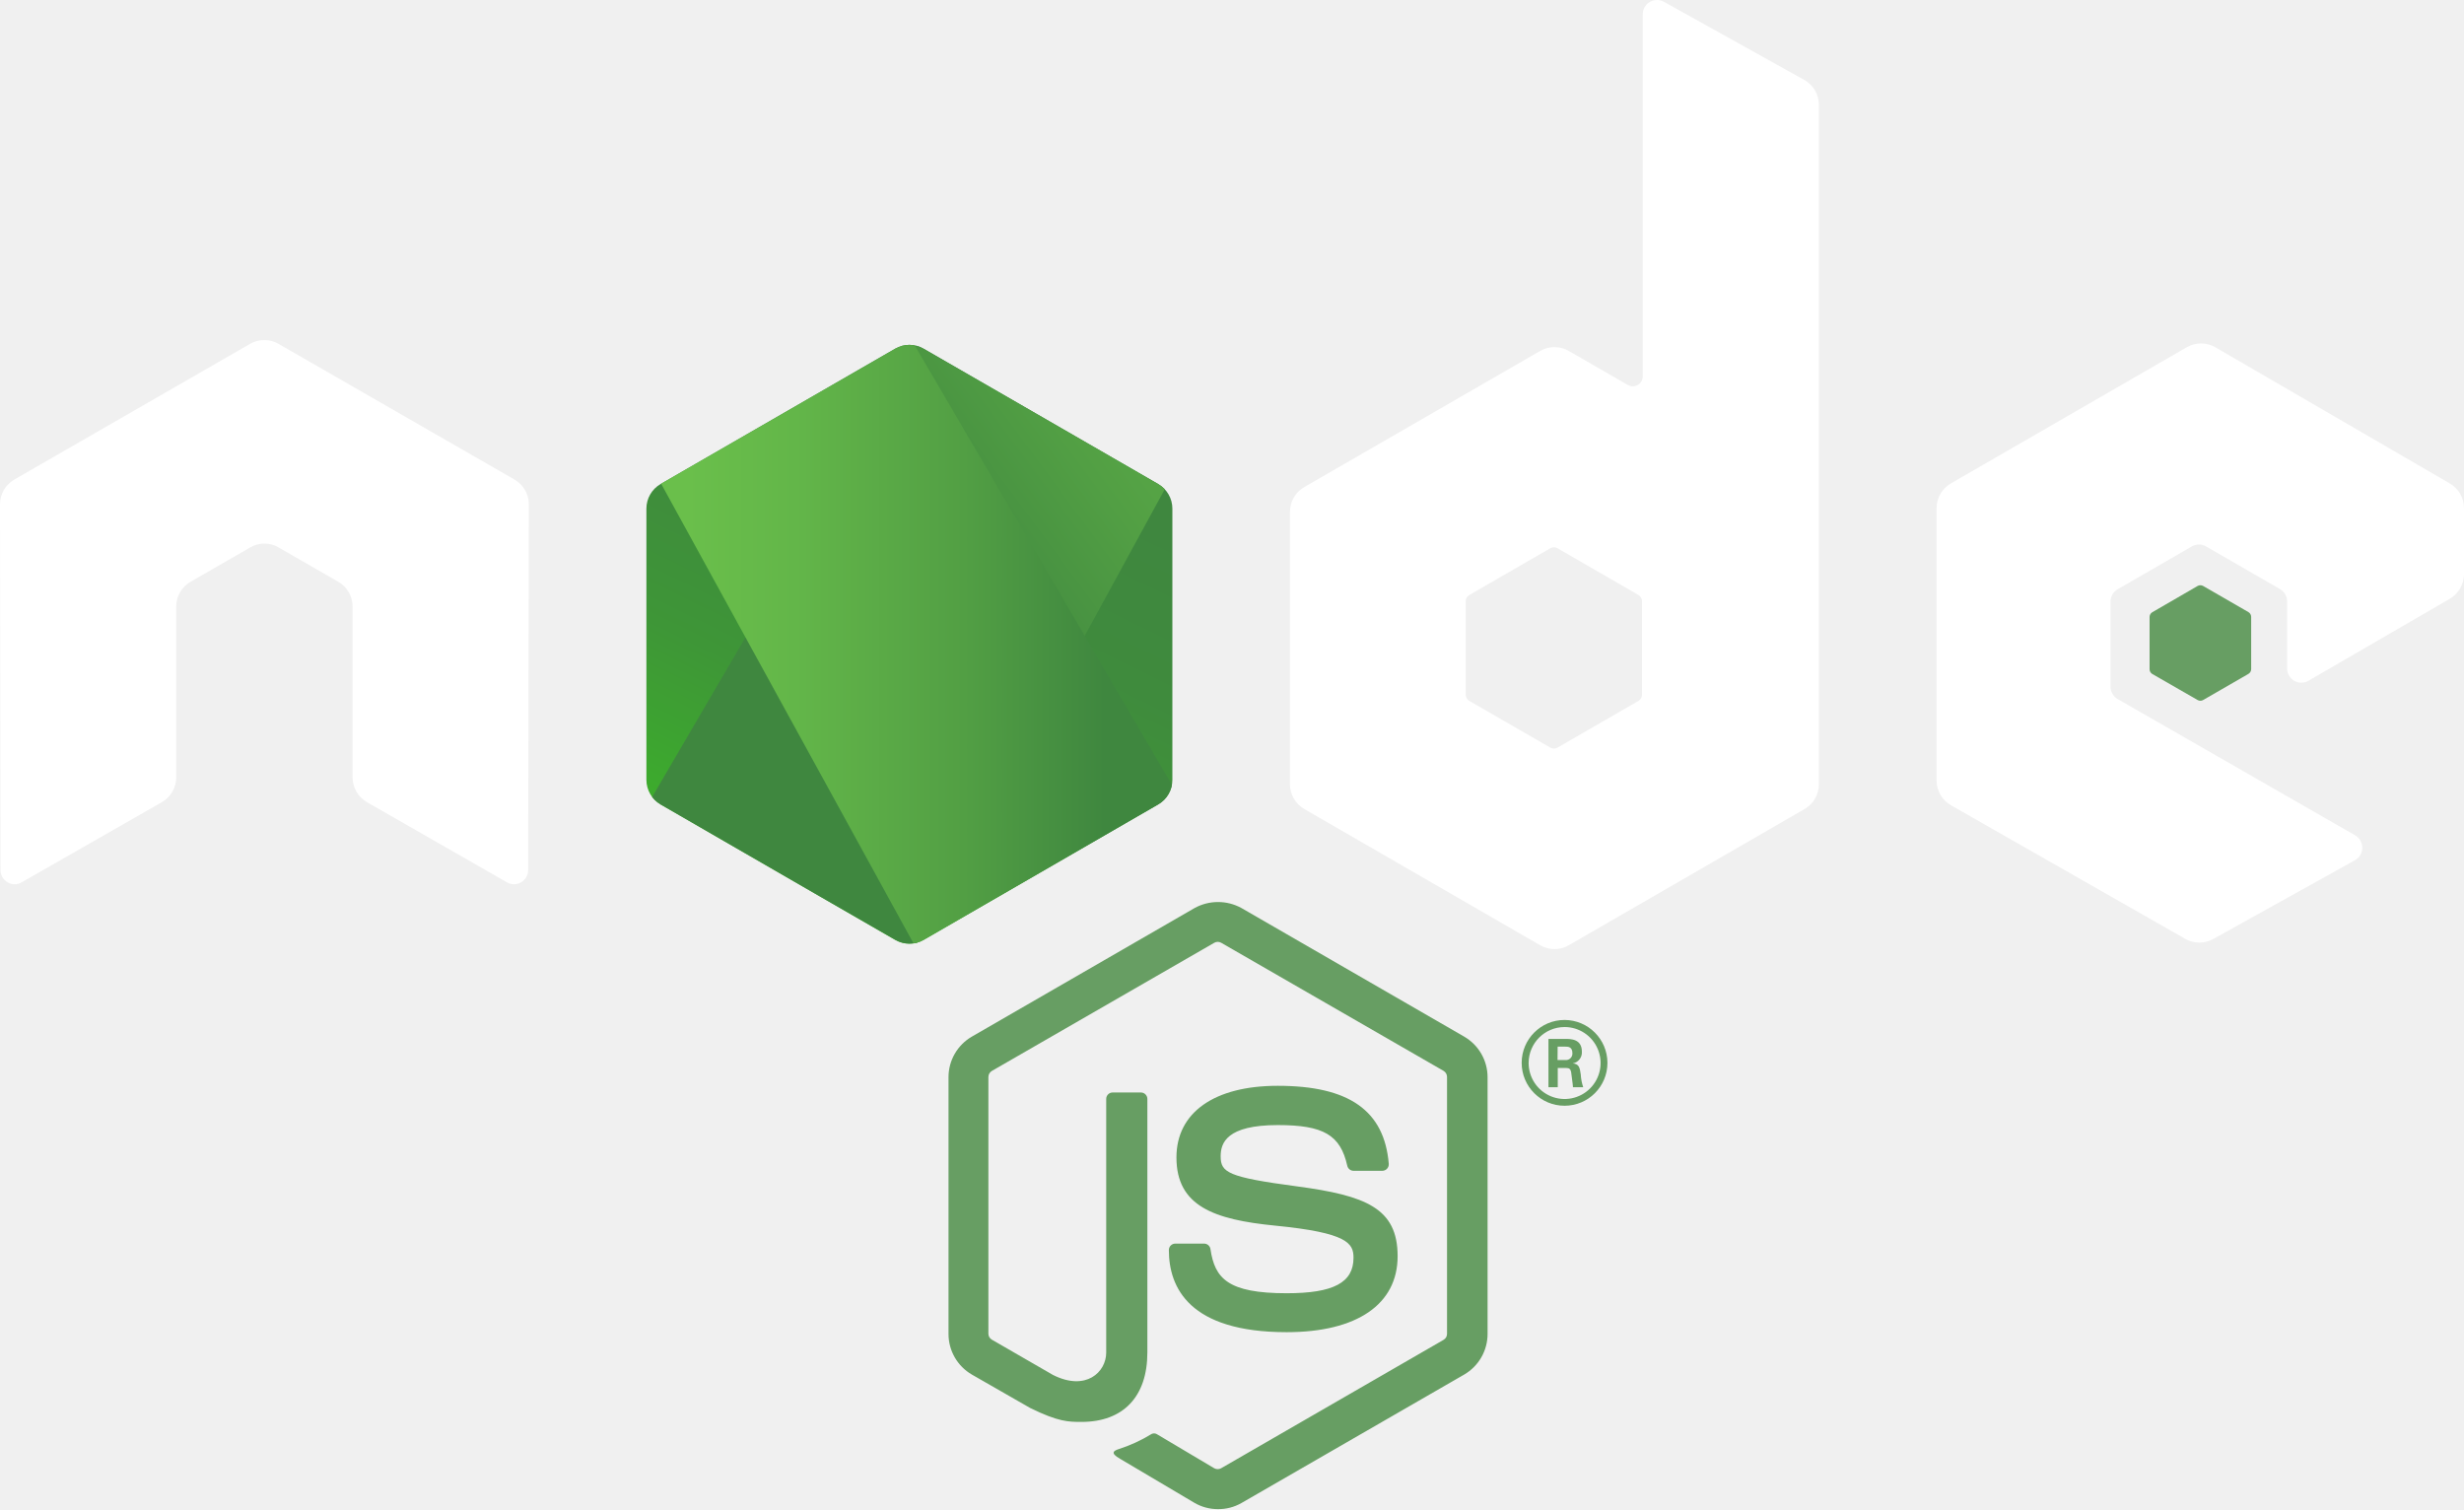
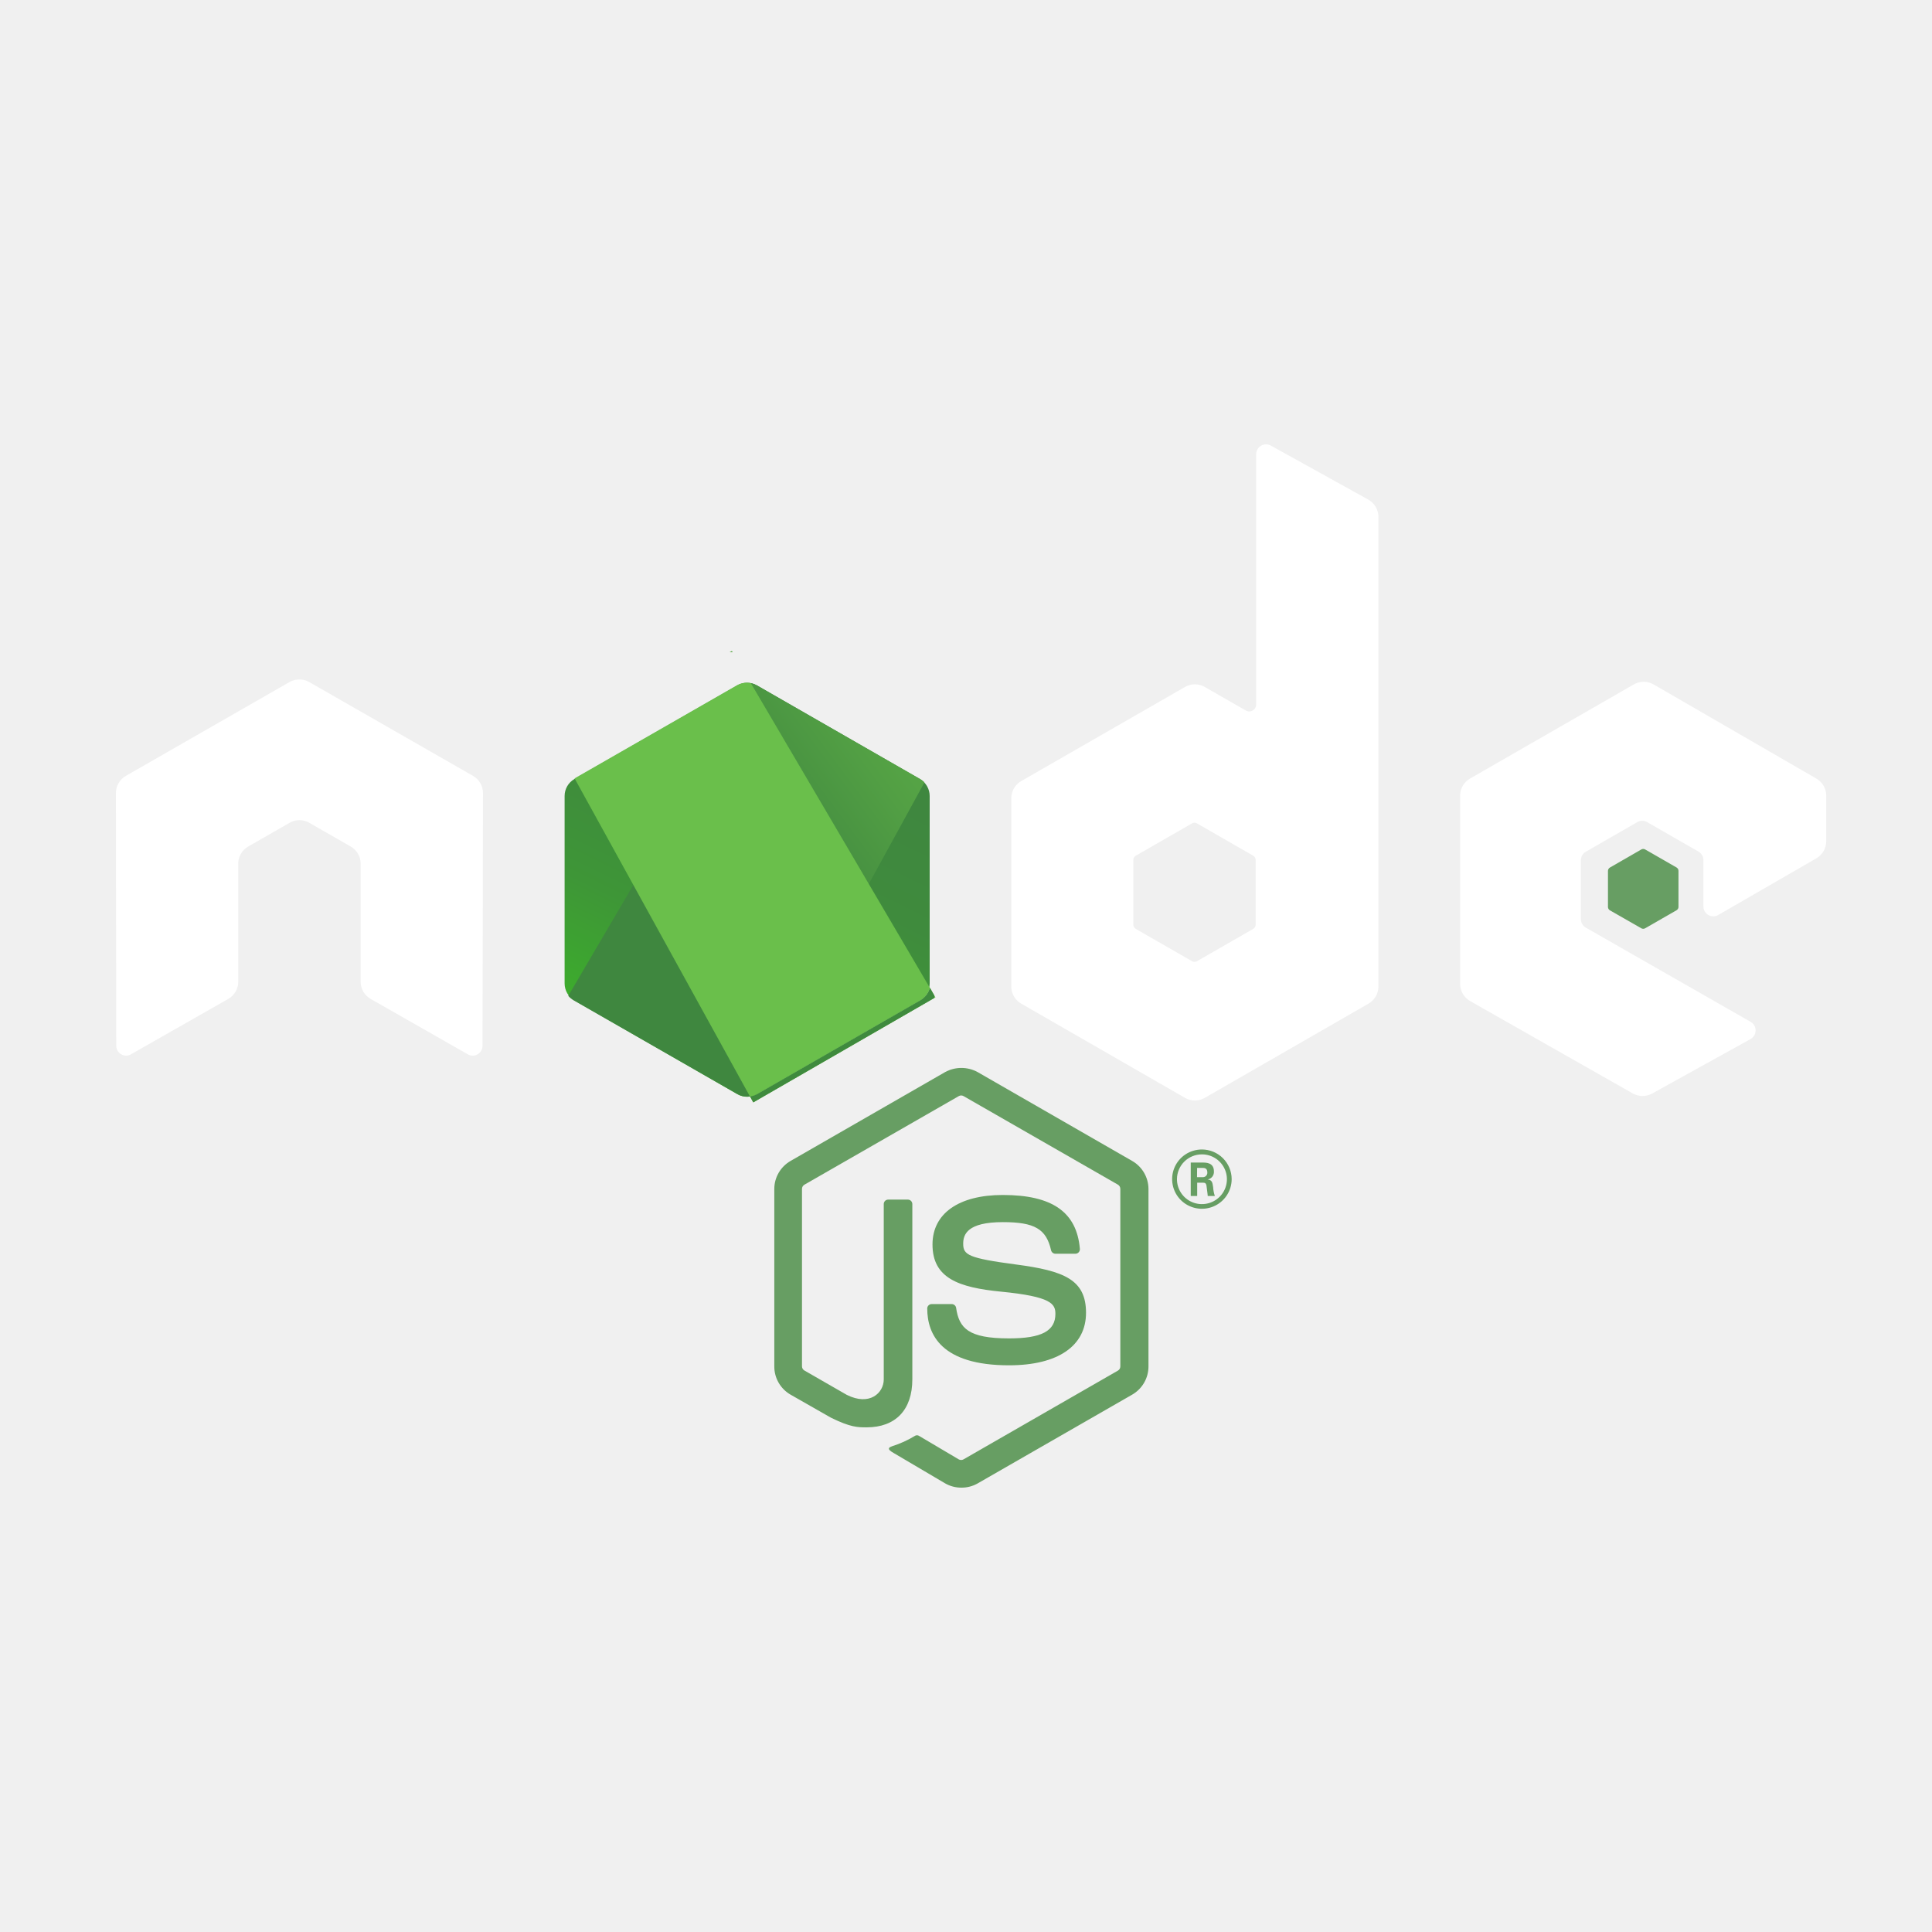
- <svg xmlns="http://www.w3.org/2000/svg" xmlns:xlink="http://www.w3.org/1999/xlink" viewBox="0 0 442.37 270.93">
+ <svg xmlns="http://www.w3.org/2000/svg" width="100" height="100" viewBox="0 0 100 100" fill="none">
+   <path d="M49.755 77C49.461 77.001 49.172 76.924 48.917 76.777L46.247 75.202C45.847 74.981 46.047 74.903 46.175 74.857C46.596 74.724 46.999 74.54 47.376 74.309C47.408 74.294 47.443 74.288 47.478 74.29C47.513 74.293 47.547 74.305 47.576 74.325L49.625 75.537C49.663 75.558 49.705 75.569 49.748 75.569C49.791 75.569 49.834 75.558 49.871 75.537L57.866 70.941C57.903 70.919 57.934 70.887 57.956 70.85C57.977 70.812 57.988 70.769 57.988 70.726V61.537C57.988 61.493 57.977 61.45 57.955 61.411C57.933 61.373 57.902 61.341 57.864 61.318L49.873 56.734C49.836 56.712 49.793 56.701 49.75 56.701C49.707 56.701 49.664 56.712 49.627 56.734L41.639 61.318C41.6 61.34 41.568 61.372 41.545 61.41C41.523 61.448 41.511 61.491 41.511 61.535V70.724C41.511 70.767 41.523 70.81 41.545 70.847C41.567 70.885 41.599 70.916 41.636 70.937L43.828 72.197C45.017 72.794 45.743 72.093 45.743 71.399V62.321C45.743 62.29 45.749 62.26 45.761 62.232C45.772 62.205 45.789 62.179 45.811 62.158C45.833 62.136 45.858 62.12 45.886 62.108C45.914 62.097 45.945 62.091 45.975 62.091H46.99C47.051 62.091 47.109 62.115 47.153 62.158C47.197 62.201 47.221 62.26 47.222 62.321V71.393C47.222 72.974 46.357 73.879 44.854 73.879C44.392 73.879 44.028 73.879 43.011 73.38L40.916 72.185C40.661 72.037 40.449 71.825 40.302 71.57C40.155 71.315 40.077 71.026 40.078 70.732V61.543C40.077 61.249 40.155 60.961 40.302 60.706C40.449 60.451 40.661 60.24 40.916 60.092L48.921 55.49C49.178 55.35 49.467 55.276 49.76 55.276C50.054 55.276 50.342 55.35 50.6 55.49L58.604 60.092C58.86 60.24 59.072 60.451 59.219 60.706C59.367 60.961 59.444 61.249 59.445 61.543V70.732C59.444 71.026 59.367 71.315 59.219 71.57C59.072 71.825 58.86 72.037 58.604 72.185L50.6 76.783C50.343 76.929 50.051 77.004 49.755 77V77Z" fill="#679E63" />
+   <path d="M52.226 70.668C48.728 70.668 47.994 69.073 47.994 67.728C47.994 67.698 48 67.668 48.011 67.64C48.023 67.612 48.04 67.586 48.062 67.565C48.083 67.544 48.109 67.527 48.137 67.516C48.165 67.504 48.195 67.498 48.226 67.499H49.258C49.315 67.498 49.369 67.518 49.411 67.555C49.454 67.591 49.481 67.642 49.489 67.698C49.645 68.744 50.111 69.275 52.226 69.275C53.909 69.275 54.627 68.894 54.627 68.005C54.627 67.493 54.427 67.11 51.806 66.855C49.619 66.64 48.266 66.159 48.266 64.415C48.266 62.809 49.625 61.852 51.906 61.852C54.465 61.852 55.734 62.737 55.894 64.642C55.897 64.674 55.892 64.706 55.882 64.736C55.872 64.766 55.855 64.794 55.834 64.818C55.812 64.841 55.786 64.86 55.757 64.873C55.728 64.886 55.696 64.893 55.664 64.894H54.627C54.575 64.893 54.524 64.875 54.484 64.842C54.443 64.809 54.415 64.763 54.403 64.712C54.155 63.61 53.549 63.257 51.908 63.257C50.069 63.257 49.855 63.895 49.855 64.373C49.855 64.953 50.107 65.121 52.59 65.45C55.074 65.778 56.212 66.231 56.212 67.949C56.212 69.667 54.758 70.668 52.226 70.668Z" fill="#679E63" />
+   <path d="M63.751 61.031C63.751 61.335 63.66 61.632 63.491 61.884C63.322 62.136 63.081 62.333 62.8 62.449C62.518 62.565 62.208 62.596 61.909 62.536C61.61 62.477 61.336 62.331 61.12 62.117C60.905 61.902 60.758 61.628 60.699 61.331C60.639 61.033 60.67 60.724 60.786 60.444C60.903 60.164 61.1 59.924 61.354 59.755C61.607 59.587 61.905 59.497 62.21 59.497C62.618 59.498 63.01 59.66 63.298 59.947C63.587 60.235 63.75 60.625 63.751 61.031V61.031ZM60.919 61.031C60.918 61.286 60.993 61.536 61.135 61.749C61.276 61.962 61.478 62.127 61.714 62.226C61.951 62.324 62.211 62.35 62.462 62.3C62.714 62.251 62.945 62.128 63.126 61.948C63.307 61.767 63.43 61.537 63.48 61.287C63.53 61.037 63.504 60.777 63.405 60.542C63.306 60.306 63.14 60.105 62.926 59.964C62.713 59.823 62.462 59.748 62.206 59.75C61.866 59.751 61.54 59.886 61.299 60.125C61.058 60.364 60.922 60.689 60.919 61.027V61.031ZM61.632 60.174H62.232C62.432 60.174 62.832 60.174 62.832 60.631C62.839 60.728 62.81 60.825 62.75 60.903C62.69 60.981 62.603 61.033 62.506 61.051C62.742 61.069 62.758 61.223 62.792 61.45C62.801 61.605 62.83 61.758 62.88 61.904H62.512C62.512 61.823 62.446 61.384 62.446 61.36C62.424 61.263 62.39 61.215 62.268 61.215H61.966V61.904H61.632V60.174ZM61.958 60.93H62.232C62.266 60.934 62.3 60.931 62.332 60.92C62.365 60.91 62.394 60.892 62.419 60.869C62.444 60.846 62.463 60.817 62.476 60.786C62.489 60.754 62.494 60.72 62.492 60.687C62.492 60.451 62.328 60.451 62.24 60.451H61.962L61.958 60.93Z" fill="#679E63" />
+   <path fill-rule="evenodd" clip-rule="evenodd" d="M24.999 41.048C24.999 40.868 24.952 40.691 24.862 40.536C24.772 40.38 24.643 40.251 24.486 40.161L16.006 35.303C15.864 35.221 15.704 35.175 15.539 35.17H15.451C15.287 35.176 15.127 35.221 14.985 35.303L6.512 40.161C6.356 40.251 6.227 40.38 6.137 40.536C6.047 40.692 6 40.868 6 41.048L6.018 54.131C6.017 54.22 6.041 54.308 6.086 54.385C6.131 54.462 6.196 54.526 6.274 54.569C6.351 54.616 6.439 54.641 6.528 54.641C6.618 54.641 6.706 54.616 6.782 54.569L11.819 51.701C11.975 51.611 12.104 51.482 12.194 51.327C12.284 51.171 12.331 50.995 12.332 50.816V44.701C12.331 44.522 12.378 44.346 12.468 44.191C12.558 44.036 12.688 43.907 12.844 43.818L14.989 42.588C15.144 42.497 15.321 42.45 15.501 42.451C15.68 42.45 15.856 42.497 16.01 42.588L18.155 43.818C18.311 43.908 18.44 44.036 18.53 44.191C18.62 44.346 18.667 44.522 18.667 44.701V50.812C18.667 50.992 18.714 51.169 18.804 51.325C18.894 51.481 19.023 51.61 19.18 51.701L24.21 54.569C24.287 54.616 24.375 54.641 24.465 54.641C24.556 54.641 24.644 54.616 24.721 54.569C24.798 54.525 24.862 54.461 24.907 54.384C24.952 54.307 24.975 54.219 24.975 54.131L24.999 41.048Z" fill="white" />
+   <path fill-rule="evenodd" clip-rule="evenodd" d="M65.78 23.064C65.702 23.021 65.614 22.999 65.525 23C65.436 23.001 65.348 23.026 65.272 23.071C65.195 23.116 65.131 23.18 65.087 23.257C65.043 23.334 65.019 23.422 65.019 23.51V36.466C65.02 36.528 65.003 36.59 64.972 36.645C64.94 36.699 64.895 36.744 64.84 36.775C64.785 36.807 64.724 36.823 64.66 36.823C64.597 36.823 64.536 36.806 64.481 36.775L62.36 35.557C62.204 35.467 62.028 35.42 61.848 35.42C61.668 35.42 61.491 35.467 61.335 35.557L52.856 40.43C52.701 40.52 52.572 40.648 52.482 40.803C52.392 40.958 52.345 41.134 52.344 41.313V51.063C52.345 51.242 52.392 51.418 52.482 51.573C52.572 51.728 52.701 51.857 52.856 51.946L61.335 56.824C61.491 56.914 61.668 56.961 61.848 56.961C62.028 56.961 62.204 56.914 62.36 56.824L70.837 51.946C70.992 51.857 71.121 51.728 71.21 51.573C71.3 51.418 71.347 51.242 71.347 51.063V26.759C71.348 26.579 71.302 26.402 71.212 26.245C71.123 26.089 70.993 25.959 70.837 25.868L65.78 23.064ZM64.993 47.86C64.994 47.905 64.982 47.949 64.959 47.987C64.937 48.026 64.904 48.058 64.865 48.08L61.956 49.752C61.917 49.775 61.873 49.786 61.828 49.786C61.783 49.786 61.739 49.775 61.7 49.752L58.788 48.08C58.749 48.058 58.717 48.026 58.694 47.987C58.672 47.949 58.66 47.905 58.66 47.86V44.512C58.66 44.467 58.671 44.423 58.694 44.384C58.716 44.345 58.749 44.313 58.788 44.291L61.7 42.617C61.739 42.594 61.783 42.582 61.828 42.582C61.873 42.582 61.917 42.594 61.956 42.617L64.865 44.291C64.904 44.313 64.937 44.345 64.96 44.384C64.982 44.423 64.994 44.467 64.993 44.512V47.86Z" fill="white" />
+   <path fill-rule="evenodd" clip-rule="evenodd" d="M94.016 44.425C94.171 44.335 94.299 44.206 94.388 44.051C94.478 43.896 94.525 43.72 94.525 43.542V41.18C94.525 41.001 94.478 40.826 94.388 40.671C94.298 40.517 94.169 40.388 94.014 40.299L85.589 35.426C85.434 35.336 85.257 35.289 85.077 35.289C84.897 35.289 84.721 35.336 84.565 35.426L76.088 40.299C75.932 40.389 75.803 40.517 75.713 40.672C75.623 40.827 75.576 41.003 75.576 41.182V50.928C75.576 51.109 75.624 51.286 75.715 51.441C75.806 51.597 75.937 51.726 76.094 51.815L84.517 56.599C84.669 56.684 84.842 56.729 85.017 56.729C85.192 56.729 85.365 56.684 85.517 56.599L90.612 53.779C90.691 53.734 90.756 53.669 90.802 53.591C90.847 53.513 90.871 53.424 90.871 53.334C90.871 53.244 90.847 53.155 90.802 53.077C90.756 52.999 90.691 52.934 90.612 52.89L82.081 48.014C82.004 47.969 81.939 47.905 81.894 47.827C81.849 47.75 81.825 47.662 81.825 47.572V44.526C81.825 44.437 81.849 44.349 81.894 44.272C81.939 44.195 82.004 44.13 82.081 44.086L84.745 42.553C84.823 42.508 84.911 42.485 85.001 42.485C85.091 42.485 85.179 42.508 85.257 42.553L87.913 44.078C87.99 44.123 88.055 44.187 88.1 44.264C88.145 44.341 88.169 44.429 88.169 44.519V46.918C88.168 47.008 88.192 47.096 88.237 47.174C88.282 47.252 88.347 47.316 88.425 47.361C88.503 47.406 88.591 47.429 88.681 47.428C88.771 47.428 88.86 47.404 88.937 47.359L94.016 44.425Z" fill="white" />
+   <path fill-rule="evenodd" clip-rule="evenodd" d="M84.953 43.968C84.983 43.95 85.018 43.941 85.053 43.941C85.088 43.941 85.123 43.95 85.153 43.968L86.78 44.902C86.81 44.92 86.834 44.945 86.851 44.974C86.869 45.004 86.878 45.038 86.878 45.072V46.943C86.878 46.978 86.869 47.011 86.851 47.041C86.834 47.071 86.81 47.095 86.78 47.113L85.153 48.048C85.123 48.065 85.088 48.074 85.053 48.074C85.018 48.074 84.983 48.065 84.953 48.048L83.326 47.117C83.296 47.099 83.272 47.075 83.255 47.045C83.238 47.015 83.228 46.982 83.228 46.947V45.076C83.228 45.042 83.238 45.008 83.255 44.978C83.272 44.949 83.296 44.924 83.326 44.906L84.953 43.968Z" fill="#679E63" />
+   <path fill-rule="evenodd" clip-rule="evenodd" d="M39.181 35.475C39.027 35.386 38.852 35.339 38.673 35.339C38.495 35.339 38.319 35.386 38.165 35.475L29.732 40.321C29.577 40.41 29.449 40.538 29.36 40.692C29.271 40.847 29.224 41.022 29.224 41.2V50.904C29.224 51.082 29.271 51.257 29.36 51.411C29.449 51.566 29.577 51.694 29.732 51.783L38.163 56.632C38.318 56.722 38.494 56.769 38.673 56.769C38.852 56.769 39.028 56.722 39.183 56.632L47.612 51.783C47.767 51.694 47.895 51.566 47.984 51.411C48.073 51.257 48.12 51.082 48.12 50.904V41.2C48.12 41.022 48.073 40.847 47.984 40.692C47.895 40.538 47.767 40.41 47.612 40.321L39.181 35.475Z" fill="url(#paint0_linear)" />
+   <path d="M47.623 40.321L39.172 35.475C39.089 35.428 39 35.393 38.908 35.37L29.413 51.546C29.494 51.638 29.59 51.717 29.697 51.779L38.166 56.628C38.284 56.696 38.414 56.739 38.549 56.755C38.684 56.772 38.821 56.762 38.952 56.726L47.851 40.496C47.784 40.427 47.707 40.368 47.623 40.321Z" fill="url(#paint1_linear)" />
+   <path d="M37.882 33.693L37.766 33.759H37.92L37.882 33.693Z" fill="url(#paint2_linear)" />
+   <path d="M47.633 51.779C47.878 51.638 48.057 51.406 48.131 51.133L38.862 35.358C38.617 35.308 38.363 35.348 38.145 35.471L29.741 40.289L38.818 56.754C38.949 56.736 39.075 56.693 39.19 56.628L47.633 51.779Z" fill="url(#paint3_linear)" />
+   <path d="M48.418 51.621L48.362 51.528V51.653L48.418 51.621Z" fill="url(#paint4_linear)" />
+   <path d="M47.634 51.779L39.193 56.629C39.078 56.693 38.952 56.736 38.821 56.754L38.989 57.059L48.362 51.654V51.528L48.132 51.129C48.059 51.403 47.88 51.637 47.634 51.779Z" fill="url(#paint5_linear)" />
+   <path d="M47.634 51.779L39.193 56.629C39.078 56.693 38.952 56.736 38.821 56.754L38.989 57.059L48.362 51.654V51.528L48.132 51.129C48.059 51.403 47.88 51.637 47.634 51.779Z" fill="url(#paint6_linear)" />
  <defs>
-     <style>.cls-1,.cls-5{fill:url(#linear-gradient);}.cls-1{clip-rule:evenodd;}.cls-2,.cls-4{fill:#679e63;}.cls-3{fill:#fff;}.cls-3,.cls-4,.cls-5{fill-rule:evenodd;}.cls-6{clip-path:url(#clip-path);}.cls-7{fill:none;}.cls-8{fill:url(#linear-gradient-3);}.cls-9{fill:url(#linear-gradient-4);}.cls-10{fill:url(#linear-gradient-5);}.cls-11{fill:url(#linear-gradient-6);}.cls-12{fill:url(#linear-gradient-7);}.cls-13{fill:url(#linear-gradient-8);}</style>
-     <linearGradient id="linear-gradient" x1="180.4" y1="80.7" x2="142.33" y2="158.35" gradientUnits="userSpaceOnUse">
-       <stop offset="0" stop-color="#3f873f" />
-       <stop offset="0.33" stop-color="#3f8b3d" />
-       <stop offset="0.64" stop-color="#3e9637" />
-       <stop offset="0.93" stop-color="#3da92e" />
-       <stop offset="1" stop-color="#3dae2b" />
+     <linearGradient id="paint0_linear" x1="42.101" y1="39.085" x2="34.532" y2="54.586" gradientUnits="userSpaceOnUse">
+       <stop stop-color="#3F873F" />
+       <stop offset="0.33" stop-color="#3F8B3D" />
+       <stop offset="0.64" stop-color="#3E9637" />
+       <stop offset="0.93" stop-color="#3DA92E" />
+       <stop offset="1" stop-color="#3DAE2B" />
    </linearGradient>
-     <clipPath id="clip-path">
-       <path class="cls-1" d="M165.81,62.59a5.07,5.07,0,0,0-5.08,0L118.59,86.9a5.1,5.1,0,0,0-2.54,4.41V140a5.1,5.1,0,0,0,2.54,4.41l42.13,24.33a5.1,5.1,0,0,0,5.1,0l42.12-24.33a5.1,5.1,0,0,0,2.54-4.41V91.31a5.1,5.1,0,0,0-2.54-4.41Z" />
-     </clipPath>
-     <linearGradient id="linear-gradient-3" x1="156.85" y1="121.34" x2="263.66" y2="42.42" gradientUnits="userSpaceOnUse">
-       <stop offset="0.14" stop-color="#3f873f" />
-       <stop offset="0.4" stop-color="#529f44" />
-       <stop offset="0.71" stop-color="#63b649" />
-       <stop offset="0.91" stop-color="#6abf4b" />
+     <linearGradient id="paint1_linear" x1="37.387" y1="47.185" x2="58.701" y2="31.373" gradientUnits="userSpaceOnUse">
+       <stop offset="0.14" stop-color="#3F873F" />
+       <stop offset="0.4" stop-color="#529F44" />
+       <stop offset="0.71" stop-color="#63B649" />
+       <stop offset="0.91" stop-color="#6ABF4B" />
    </linearGradient>
-     <linearGradient id="linear-gradient-4" x1="114.56" y1="53.82" x2="211.97" y2="53.82" gradientUnits="userSpaceOnUse">
-       <stop offset="0.09" stop-color="#6abf4b" />
-       <stop offset="0.29" stop-color="#63b649" />
-       <stop offset="0.6" stop-color="#529f44" />
-       <stop offset="0.86" stop-color="#3f873f" />
+     <linearGradient id="paint2_linear" x1="28.925" y1="33.727" x2="48.418" y2="33.727" gradientUnits="userSpaceOnUse">
+       <stop offset="0.09" stop-color="#6ABF4B" />
+       <stop offset="0.29" stop-color="#63B649" />
+       <stop offset="0.6" stop-color="#529F44" />
+       <stop offset="0.86" stop-color="#3F873F" />
    </linearGradient>
-     <linearGradient id="linear-gradient-5" x1="114.56" y1="115.63" x2="211.97" y2="115.63" xlink:href="#linear-gradient-4" />
-     <linearGradient id="linear-gradient-6" x1="114.56" y1="143.45" x2="211.97" y2="143.45" xlink:href="#linear-gradient-4" />
-     <linearGradient id="linear-gradient-7" x1="114.56" y1="156.01" x2="211.97" y2="156.01" xlink:href="#linear-gradient-4" />
-     <linearGradient id="linear-gradient-8" x1="226.17" y1="78.4" x2="166.09" y2="200.96" xlink:href="#linear-gradient" />
+     <linearGradient id="paint3_linear" x1="2136.55" y1="2511.8" x2="3927.97" y2="2511.8" gradientUnits="userSpaceOnUse">
+       <stop offset="0.09" stop-color="#6ABF4B" />
+       <stop offset="0.29" stop-color="#63B649" />
+       <stop offset="0.6" stop-color="#529F44" />
+       <stop offset="0.86" stop-color="#3F873F" />
+     </linearGradient>
+     <linearGradient id="paint4_linear" x1="54.781" y1="69.54" x2="60.239" y2="69.54" gradientUnits="userSpaceOnUse">
+       <stop offset="0.09" stop-color="#6ABF4B" />
+       <stop offset="0.29" stop-color="#63B649" />
+       <stop offset="0.6" stop-color="#529F44" />
+       <stop offset="0.86" stop-color="#3F873F" />
+     </linearGradient>
+     <linearGradient id="paint5_linear" x1="1131.89" y1="976.203" x2="2061.32" y2="976.203" gradientUnits="userSpaceOnUse">
+       <stop offset="0.09" stop-color="#6ABF4B" />
+       <stop offset="0.29" stop-color="#63B649" />
+       <stop offset="0.6" stop-color="#529F44" />
+       <stop offset="0.86" stop-color="#3F873F" />
+     </linearGradient>
+     <linearGradient id="paint6_linear" x1="2196.81" y1="516.009" x2="1945.53" y2="1340.83" gradientUnits="userSpaceOnUse">
+       <stop stop-color="#3F873F" />
+       <stop offset="0.33" stop-color="#3F8B3D" />
+       <stop offset="0.64" stop-color="#3E9637" />
+       <stop offset="0.93" stop-color="#3DA92E" />
+       <stop offset="1" stop-color="#3DAE2B" />
+     </linearGradient>
  </defs>
-   <g id="Layer_2" data-name="Layer 2">
-     <g id="Layer_1-2" data-name="Layer 1">
-       <path class="cls-2" d="M218.65,270.93a8.35,8.35,0,0,1-4.19-1.12l-13.34-7.9c-2-1.11-1-1.5-.36-1.73a27.15,27.15,0,0,0,6-2.75,1,1,0,0,1,1,.08L218,263.59a1.28,1.28,0,0,0,1.23,0l39.95-23.06a1.24,1.24,0,0,0,.61-1.08v-46.1a1.27,1.27,0,0,0-.62-1.1l-39.93-23a1.23,1.23,0,0,0-1.23,0l-39.92,23a1.27,1.27,0,0,0-.64,1.09v46.1a1.24,1.24,0,0,0,.63,1.07l10.95,6.32c5.94,3,9.57-.52,9.57-4V197.28a1.15,1.15,0,0,1,1.16-1.15h5.07a1.16,1.16,0,0,1,1.16,1.15V242.8c0,7.93-4.32,12.47-11.83,12.47-2.31,0-4.13,0-9.21-2.5l-10.47-6a8.42,8.42,0,0,1-4.19-7.29v-46.1a8.41,8.41,0,0,1,4.19-7.28l40-23.09a8.74,8.74,0,0,1,8.39,0l40,23.09a8.42,8.42,0,0,1,4.2,7.28v46.1a8.44,8.44,0,0,1-4.2,7.29l-40,23.07A8.33,8.33,0,0,1,218.65,270.93Z" />
-       <path class="cls-2" d="M231,239.16c-17.48,0-21.15-8-21.15-14.75a1.15,1.15,0,0,1,1.16-1.15h5.16a1.15,1.15,0,0,1,1.15,1c.78,5.25,3.11,7.91,13.68,7.91,8.41,0,12-1.91,12-6.37,0-2.57-1-4.49-14.1-5.77-10.93-1.08-17.69-3.49-17.69-12.24,0-8.06,6.79-12.86,18.19-12.86,12.79,0,19.13,4.44,19.93,14a1.17,1.17,0,0,1-1.15,1.26H243a1.16,1.16,0,0,1-1.12-.91c-1.24-5.53-4.27-7.3-12.47-7.3-9.19,0-10.26,3.2-10.26,5.6,0,2.91,1.26,3.75,13.67,5.4s18.1,3.92,18.1,12.54S243.65,239.16,231,239.16Z" />
-       <path class="cls-2" d="M288.59,190.81a7.7,7.7,0,1,1-7.7-7.7A7.72,7.72,0,0,1,288.59,190.81Zm-14.15,0a6.46,6.46,0,1,0,6.43-6.43A6.46,6.46,0,0,0,274.44,190.79Zm3.56-4.3h3c1,0,3,0,3,2.29a2,2,0,0,1-1.63,2.11c1.18.09,1.26.86,1.43,2a8.54,8.54,0,0,0,.44,2.28H282.4c0-.41-.33-2.61-.33-2.73-.11-.49-.28-.73-.89-.73h-1.51v3.46H278Zm1.63,3.79H281a1.16,1.16,0,0,0,1.3-1.22c0-1.18-.82-1.18-1.26-1.18h-1.39Z" />
-       <path class="cls-3" d="M94.94,90.55a5.13,5.13,0,0,0-2.56-4.45L50,61.73a4.91,4.91,0,0,0-2.33-.67h-.44a5,5,0,0,0-2.33.67L2.56,86.1A5.15,5.15,0,0,0,0,90.55l.09,65.64a2.5,2.5,0,0,0,1.28,2.2,2.42,2.42,0,0,0,2.54,0L29.08,144a5.15,5.15,0,0,0,2.56-4.44V108.88a5.09,5.09,0,0,1,2.56-4.43l10.72-6.17a5,5,0,0,1,2.56-.69,4.9,4.9,0,0,1,2.54.69l10.72,6.17a5.12,5.12,0,0,1,2.56,4.43v30.66A5.16,5.16,0,0,0,65.86,144L91,158.39a2.44,2.44,0,0,0,2.55,0,2.53,2.53,0,0,0,1.27-2.2Z" />
-       <path class="cls-3" d="M298.73.32a2.56,2.56,0,0,0-3.8,2.24v65a1.79,1.79,0,0,1-2.69,1.55L281.64,63a5.12,5.12,0,0,0-5.12,0L234.15,87.45a5.13,5.13,0,0,0-2.56,4.43V140.8a5.13,5.13,0,0,0,2.56,4.43l42.37,24.47a5.09,5.09,0,0,0,5.12,0L324,145.23a5.12,5.12,0,0,0,2.55-4.43V18.86A5.13,5.13,0,0,0,324,14.39ZM294.8,124.73a1.26,1.26,0,0,1-.64,1.1l-14.54,8.39a1.27,1.27,0,0,1-1.28,0l-14.55-8.39a1.26,1.26,0,0,1-.64-1.1v-16.8a1.27,1.27,0,0,1,.64-1.11l14.55-8.4a1.27,1.27,0,0,1,1.28,0l14.54,8.4a1.27,1.27,0,0,1,.64,1.11Z" />
-       <path class="cls-3" d="M439.83,107.49a5.13,5.13,0,0,0,2.54-4.43V91.21a5.1,5.1,0,0,0-2.55-4.42l-42.1-24.45a5.12,5.12,0,0,0-5.12,0L350.24,86.79a5.12,5.12,0,0,0-2.56,4.43v48.9a5.12,5.12,0,0,0,2.59,4.45l42.09,24a5.1,5.1,0,0,0,5,0l25.46-14.15a2.57,2.57,0,0,0,0-4.46l-42.63-24.46a2.57,2.57,0,0,1-1.28-2.22V108a2.55,2.55,0,0,1,1.28-2.21L393.5,98.1a2.55,2.55,0,0,1,2.56,0l13.27,7.65a2.55,2.55,0,0,1,1.28,2.21V120a2.55,2.55,0,0,0,3.84,2.21Z" />
-       <path class="cls-4" d="M394.54,105.2a1,1,0,0,1,1,0l8.13,4.69a1,1,0,0,1,.49.85v9.39a1,1,0,0,1-.49.85l-8.13,4.69a1,1,0,0,1-1,0L386.41,121a1,1,0,0,1-.49-.85v-9.39a1,1,0,0,1,.49-.85Z" />
-       <path class="cls-5" d="M165.81,62.59a5.07,5.07,0,0,0-5.08,0L118.59,86.9a5.1,5.1,0,0,0-2.54,4.41V140a5.1,5.1,0,0,0,2.54,4.41l42.13,24.33a5.1,5.1,0,0,0,5.1,0l42.12-24.33a5.1,5.1,0,0,0,2.54-4.41V91.31a5.1,5.1,0,0,0-2.54-4.41Z" />
-       <g class="cls-6">
-         <path class="cls-7" d="M160.64,62.59,118.42,86.9a5.26,5.26,0,0,0-2.73,4.41V140a4.94,4.94,0,0,0,1.32,3.24l47.44-81.16A5.18,5.18,0,0,0,160.64,62.59Z" />
-         <path class="cls-7" d="M164.68,169.21a4.9,4.9,0,0,0,1.19-.49l42.18-24.33a5.19,5.19,0,0,0,2.64-4.41V91.31a5,5,0,0,0-1.54-3.53Z" />
-         <path class="cls-8" d="M208,86.9,165.77,62.59a5.37,5.37,0,0,0-1.32-.53L117,143.22a5.91,5.91,0,0,0,1.42,1.17l42.32,24.33a5.15,5.15,0,0,0,3.93.49l44.47-81.43A5.12,5.12,0,0,0,208,86.9Z" />
-         <path class="cls-7" d="M210.69,140V91.31A5.2,5.2,0,0,0,208,86.9L165.77,62.59a5.17,5.17,0,0,0-1.55-.57l46.32,79.13A5.07,5.07,0,0,0,210.69,140Z" />
-         <path class="cls-7" d="M118.42,86.9a5.26,5.26,0,0,0-2.73,4.41V140a5.27,5.27,0,0,0,2.74,4.41l42.32,24.33a5.19,5.19,0,0,0,3.26.63L118.67,86.76Z" />
-         <polygon class="cls-9" points="159.32 53.65 158.74 53.98 159.51 53.98 159.32 53.65" />
-         <path class="cls-10" d="M208.05,144.39a5.38,5.38,0,0,0,2.49-3.24L164.22,62a5.15,5.15,0,0,0-3.58.57l-42,24.17L164,169.35a5.26,5.26,0,0,0,1.86-.63Z" />
-         <polygon class="cls-11" points="211.97 143.6 211.69 143.13 211.69 143.76 211.97 143.6" />
-         <path class="cls-12" d="M208.05,144.39l-42.18,24.33a5.26,5.26,0,0,1-1.86.63l.84,1.53,46.84-27.12v-.63l-1.15-2A5.38,5.38,0,0,1,208.05,144.39Z" />
-         <path class="cls-13" d="M208.05,144.39l-42.18,24.33a5.26,5.26,0,0,1-1.86.63l.84,1.53,46.84-27.12v-.63l-1.15-2A5.38,5.38,0,0,1,208.05,144.39Z" />
-       </g>
-     </g>
-   </g>
</svg>
